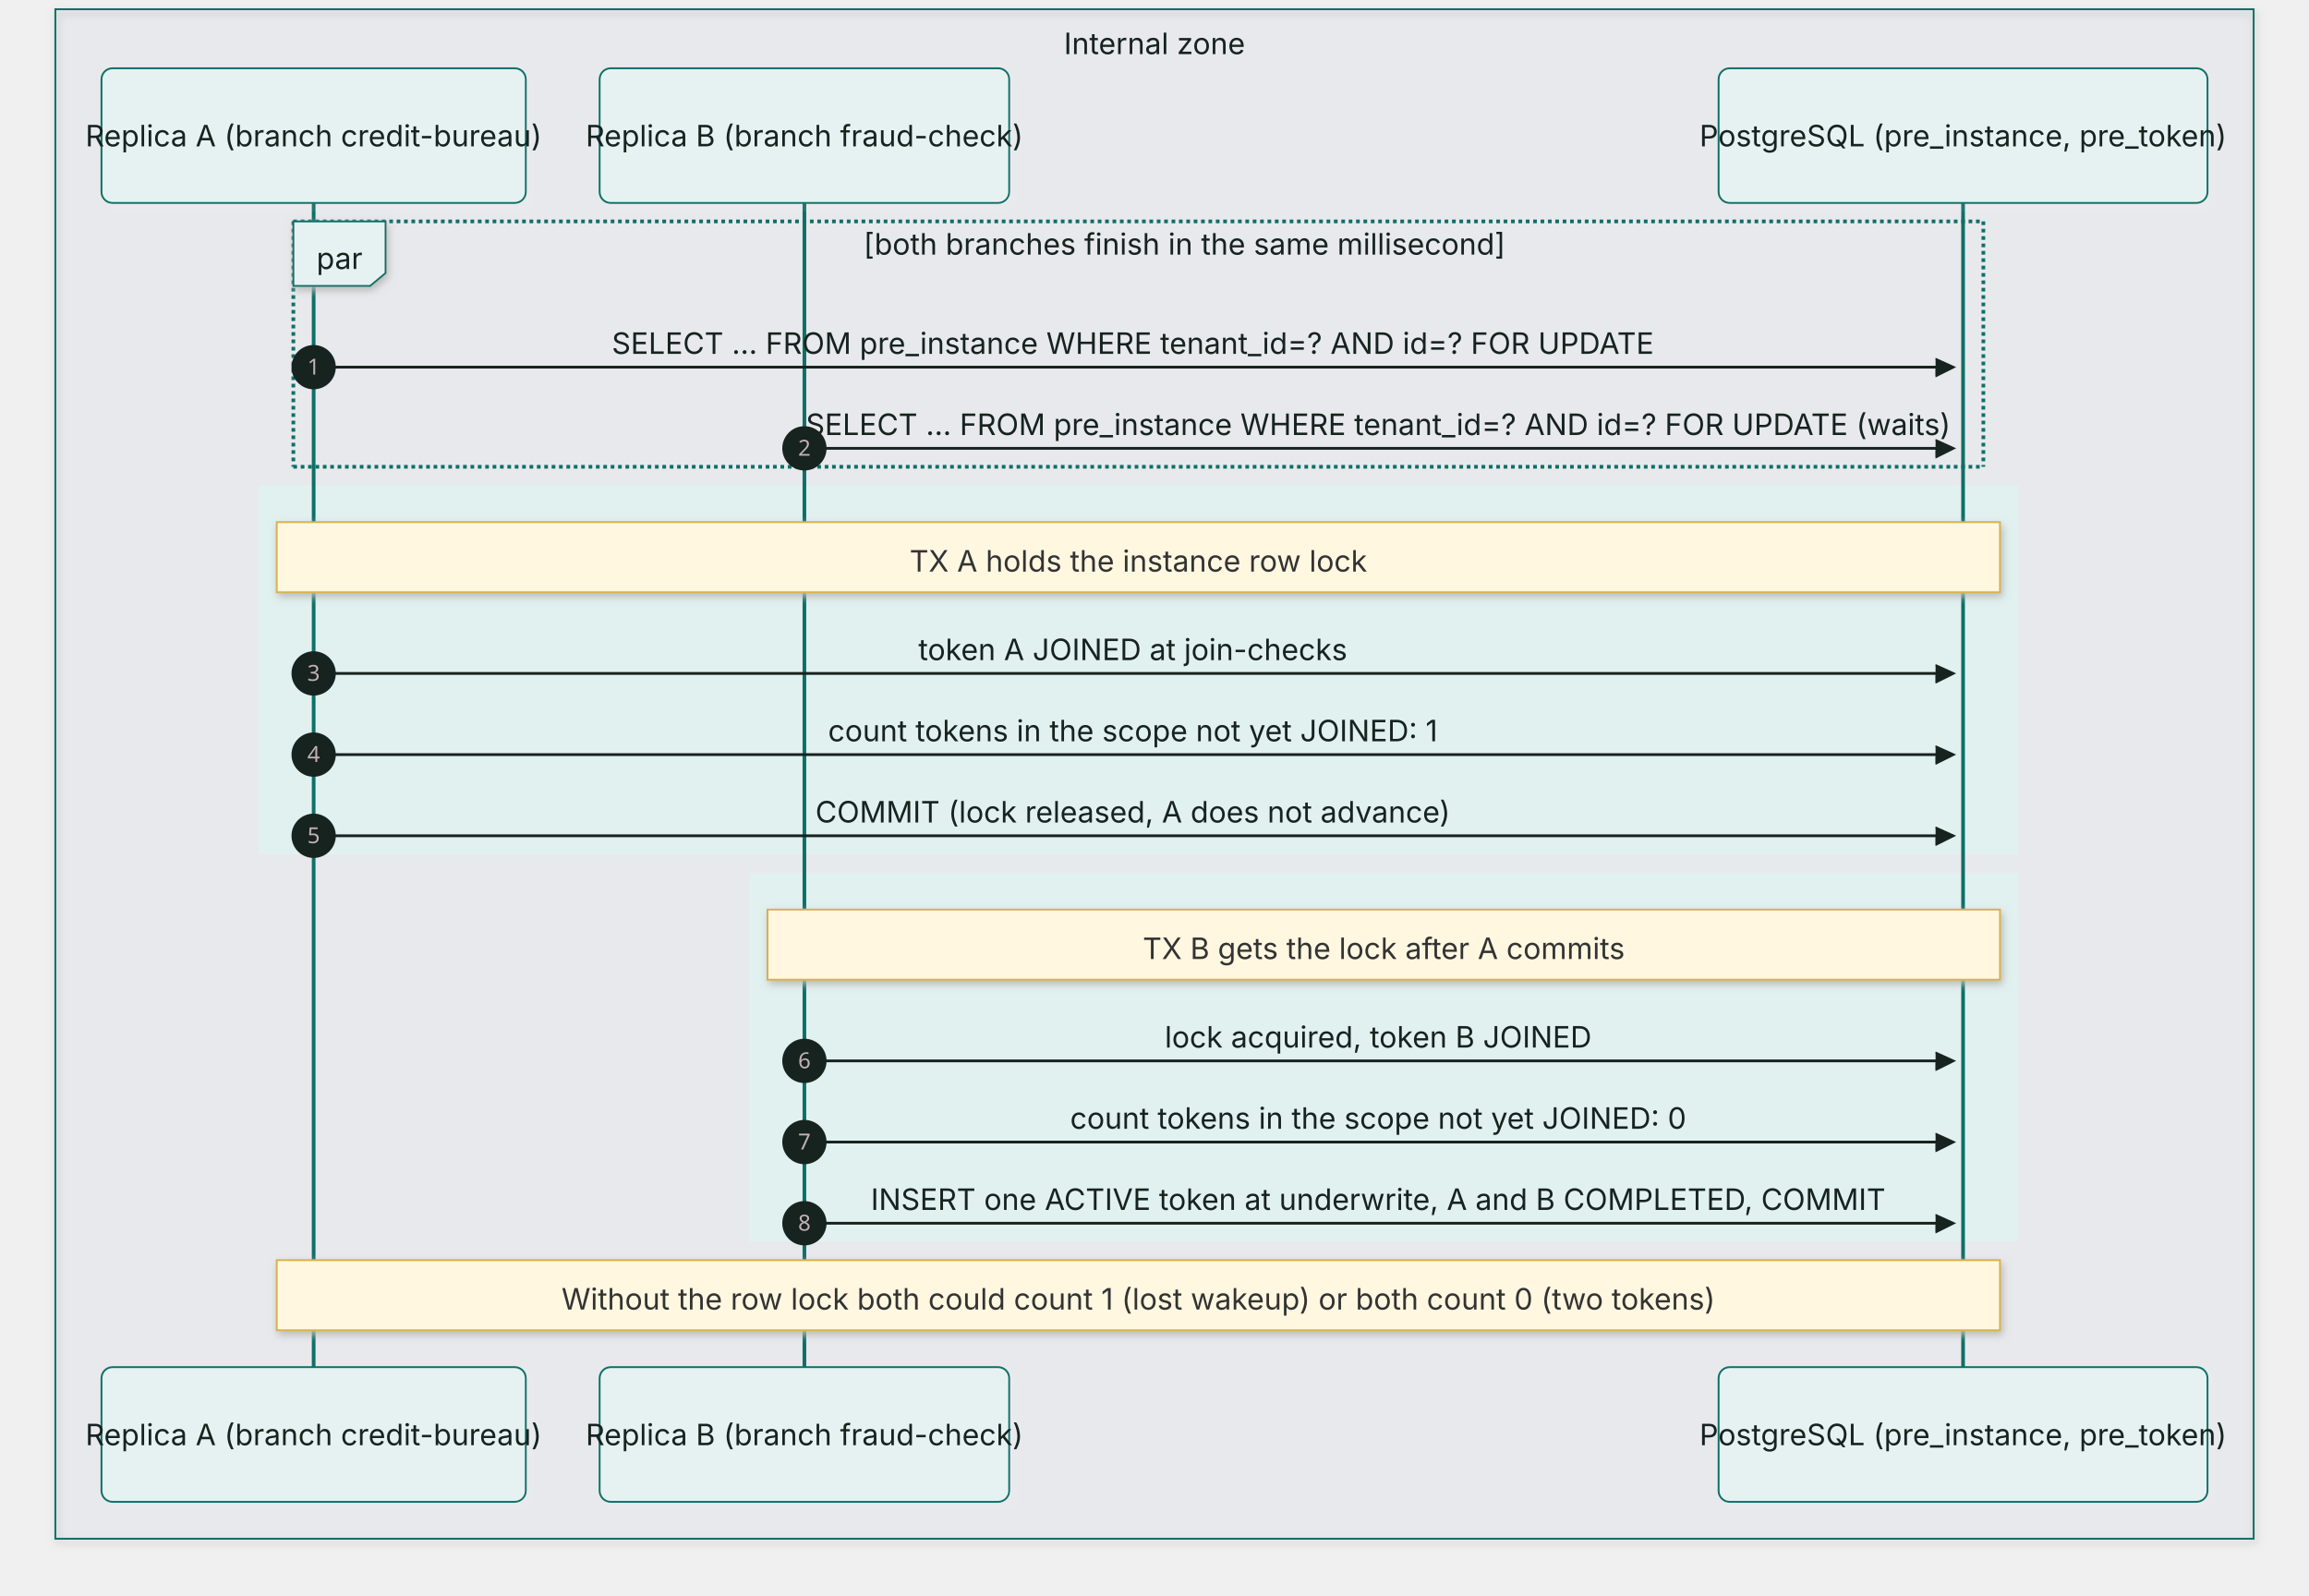
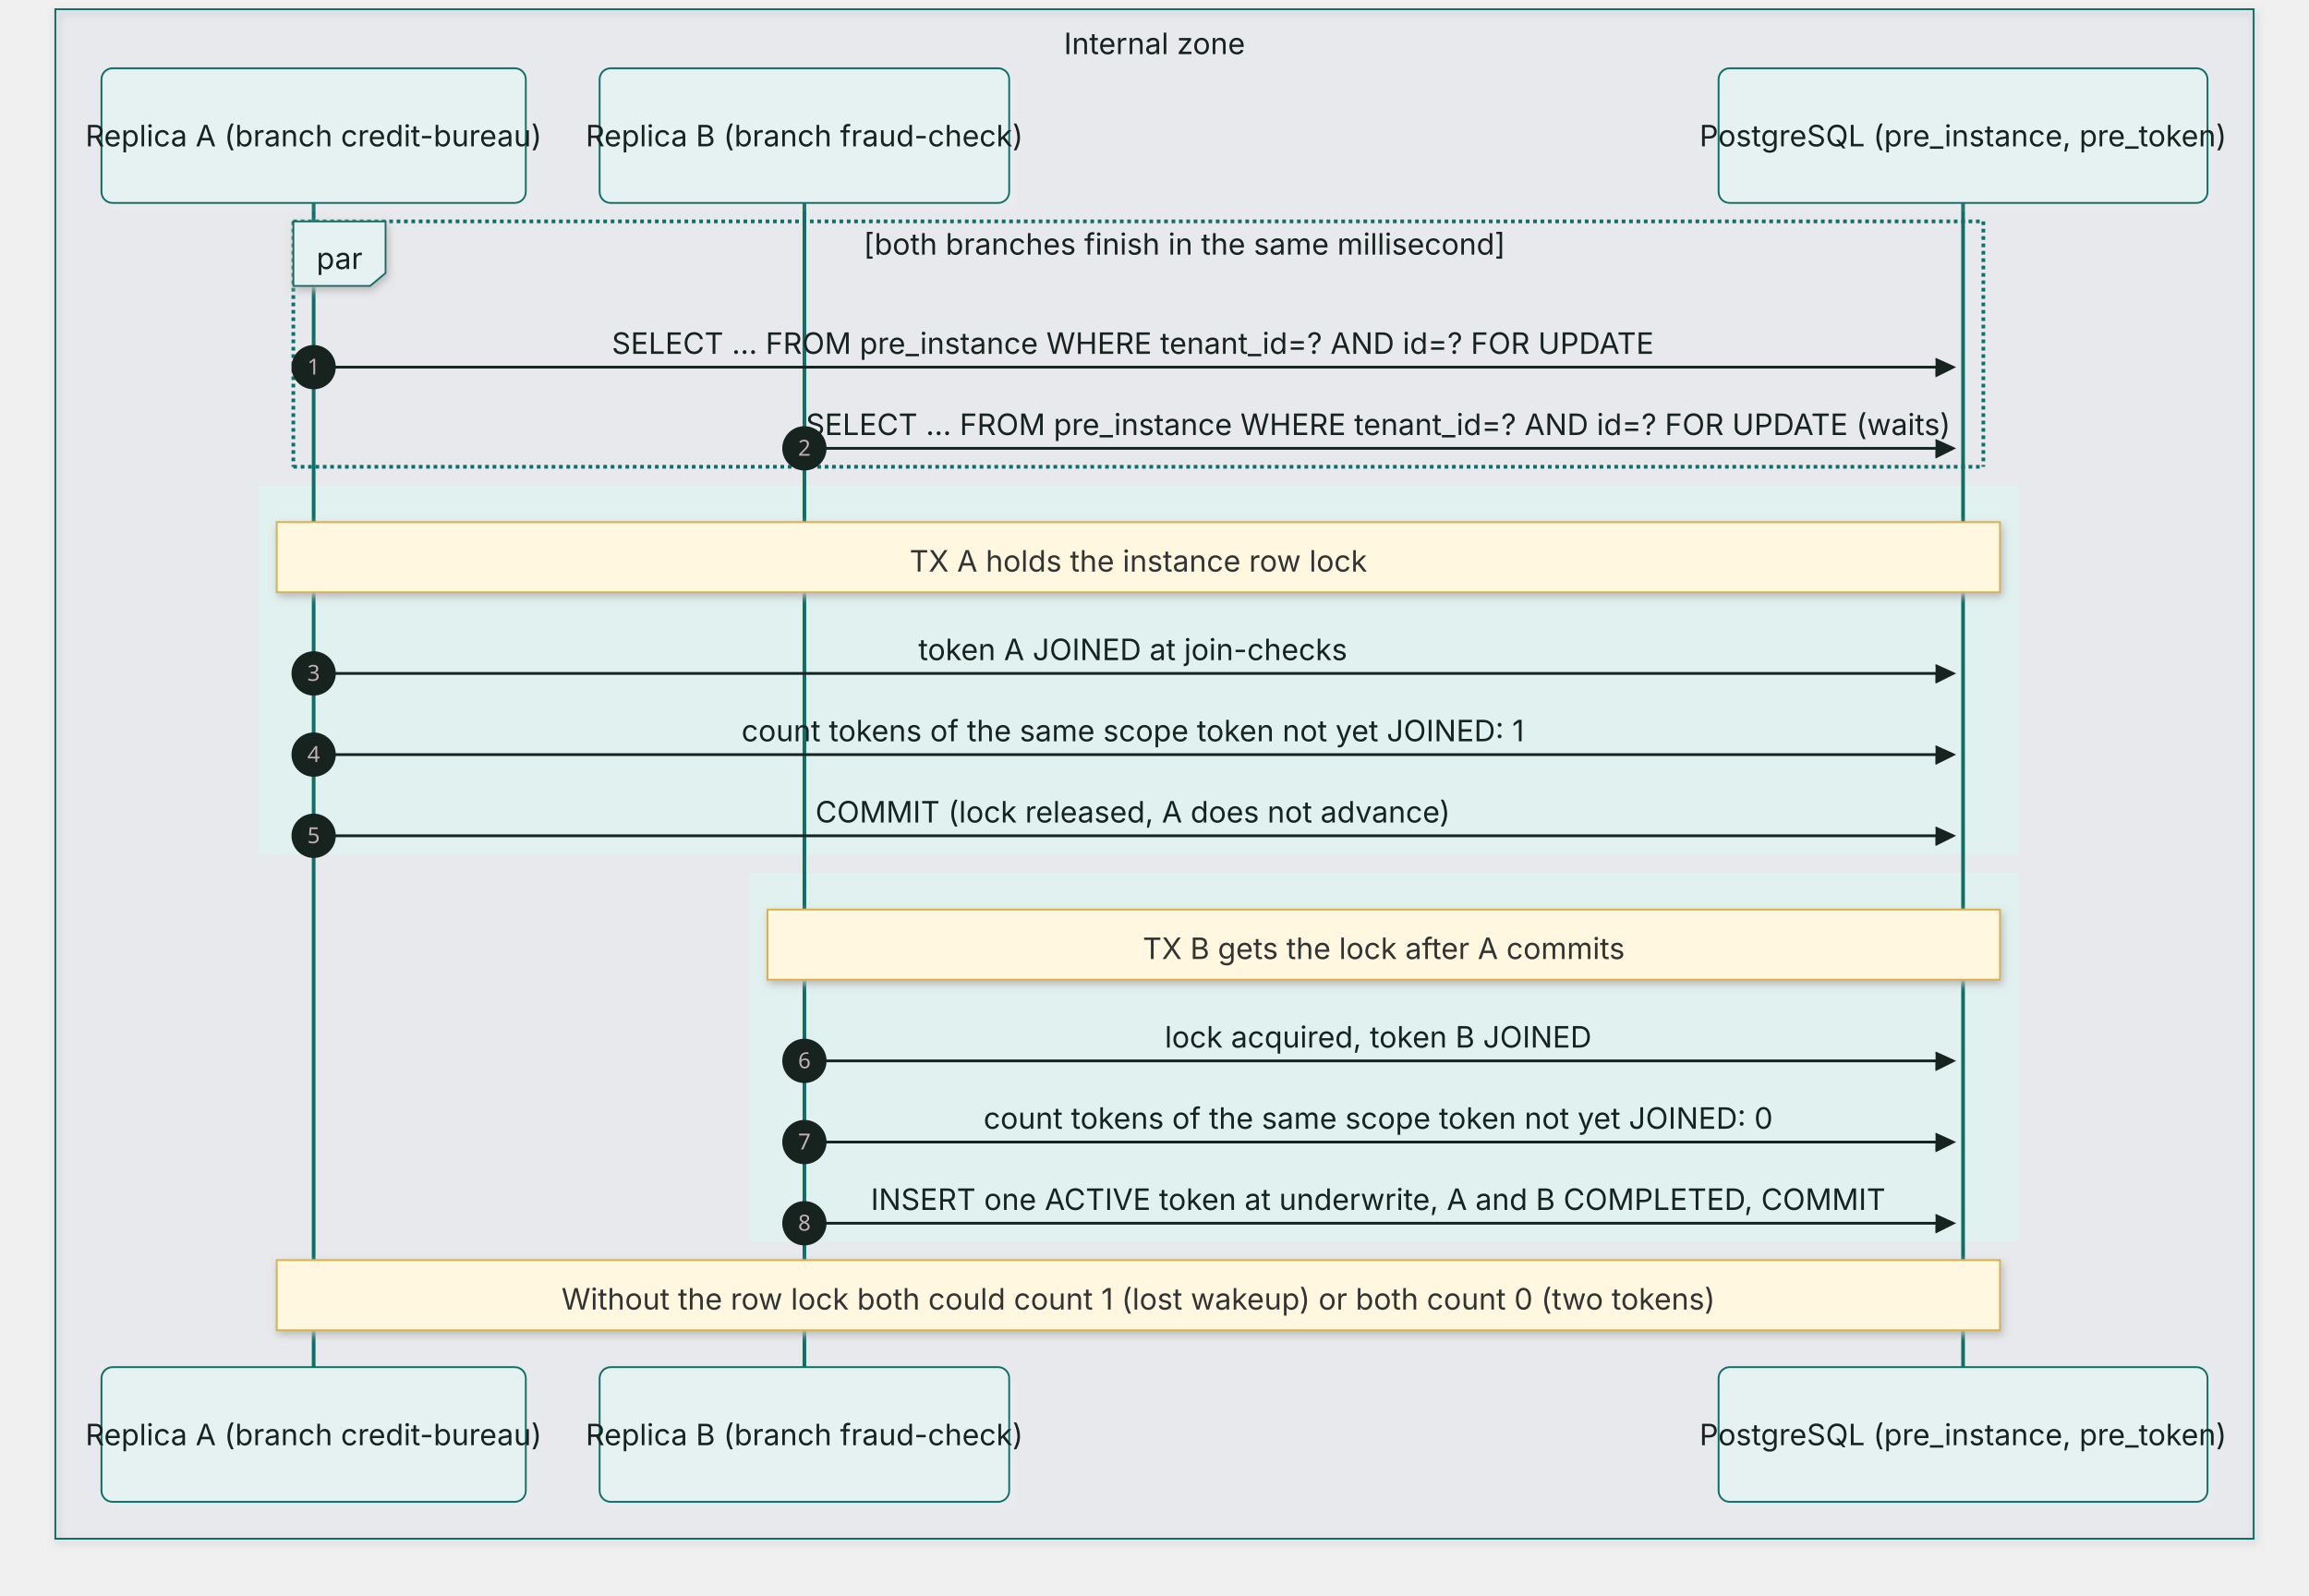
<svg xmlns="http://www.w3.org/2000/svg" id="my-svg" width="100%" style="max-width: 1251.5px; background-color: transparent;" viewBox="-50 -10 1251.5 865" role="graphics-document document" aria-roledescription="sequence">
  <g>
    <rect x="-20" y="-5" fill="rgba(21,101,192,0.04)" stroke="rgb(0,0,0, 0.5)" width="1191.5" height="829" class="rect" />
    <text x="575.75" y="13.5" dominant-baseline="central" alignment-baseline="central" class="text" style="text-anchor: middle; font-size: 16px; font-weight: 400;">
      <tspan x="575.75" dy="0">Internal zone</tspan>
    </text>
  </g>
  <rect x="356" y="463" fill="rgba(224,242,241,0.8)" width="688" height="200" class="rect" />
  <rect x="90" y="253" fill="rgba(224,242,241,0.8)" width="954" height="200" class="rect" />
  <g>
    <rect x="881.5" y="731" fill="#eaeaea" stroke="#666" width="265" height="73" name="DB" rx="6" ry="6" class="actor actor-bottom" data-look="neo" filter="url(#my-svg-drop-shadow)" />
    <text x="1014" y="767.5" dominant-baseline="central" alignment-baseline="central" class="actor actor-box" style="text-anchor: middle; font-size: 16px; font-weight: 400;">
      <tspan x="1014" dy="0">PostgreSQL (pre_instance, pre_token)</tspan>
    </text>
  </g>
  <g>
    <rect x="275" y="731" fill="#eaeaea" stroke="#666" width="222" height="73" name="B" rx="6" ry="6" class="actor actor-bottom" data-look="neo" filter="url(#my-svg-drop-shadow)" />
    <text x="386" y="767.5" dominant-baseline="central" alignment-baseline="central" class="actor actor-box" style="text-anchor: middle; font-size: 16px; font-weight: 400;">
      <tspan x="386" dy="0">Replica B (branch fraud-check)</tspan>
    </text>
  </g>
  <g>
    <rect x="5" y="731" fill="#eaeaea" stroke="#666" width="230" height="73" name="A" rx="6" ry="6" class="actor actor-bottom" data-look="neo" filter="url(#my-svg-drop-shadow)" />
    <text x="120" y="767.5" dominant-baseline="central" alignment-baseline="central" class="actor actor-box" style="text-anchor: middle; font-size: 16px; font-weight: 400;">
      <tspan x="120" dy="0">Replica A (branch credit-bureau)</tspan>
    </text>
  </g>
  <g>
    <line id="actor2" x1="1014" y1="100" x2="1014" y2="731" class="actor-line 200" stroke-width="0.5px" stroke="#999" name="DB" data-et="life-line" data-id="DB" />
    <g id="root-2" data-look="neo" data-et="participant" data-type="participant" data-id="DB">
      <rect x="881.5" y="27" fill="#eaeaea" stroke="#666" width="265" height="73" name="DB" rx="6" ry="6" class="actor actor-top" data-look="neo" filter="url(#my-svg-drop-shadow)" />
      <text x="1014" y="63.5" dominant-baseline="central" alignment-baseline="central" class="actor actor-box" style="text-anchor: middle; font-size: 16px; font-weight: 400;">
        <tspan x="1014" dy="0">PostgreSQL (pre_instance, pre_token)</tspan>
      </text>
    </g>
  </g>
  <g>
    <line id="actor1" x1="386" y1="100" x2="386" y2="731" class="actor-line 200" stroke-width="0.5px" stroke="#999" name="B" data-et="life-line" data-id="B" />
    <g id="root-1" data-look="neo" data-et="participant" data-type="participant" data-id="B">
      <rect x="275" y="27" fill="#eaeaea" stroke="#666" width="222" height="73" name="B" rx="6" ry="6" class="actor actor-top" data-look="neo" filter="url(#my-svg-drop-shadow)" />
      <text x="386" y="63.5" dominant-baseline="central" alignment-baseline="central" class="actor actor-box" style="text-anchor: middle; font-size: 16px; font-weight: 400;">
        <tspan x="386" dy="0">Replica B (branch fraud-check)</tspan>
      </text>
    </g>
  </g>
  <g>
    <line id="actor0" x1="120" y1="100" x2="120" y2="731" class="actor-line 200" stroke-width="0.5px" stroke="#999" name="A" data-et="life-line" data-id="A" />
    <g id="root-0" data-look="neo" data-et="participant" data-type="participant" data-id="A">
      <rect x="5" y="27" fill="#eaeaea" stroke="#666" width="230" height="73" name="A" rx="6" ry="6" class="actor actor-top" data-look="neo" filter="url(#my-svg-drop-shadow)" />
      <text x="120" y="63.5" dominant-baseline="central" alignment-baseline="central" class="actor actor-box" style="text-anchor: middle; font-size: 16px; font-weight: 400;">
        <tspan x="120" dy="0">Replica A (branch credit-bureau)</tspan>
      </text>
    </g>
  </g>
  <style>#my-svg{font-family:Inter,Segoe UI,Helvetica,Arial,sans-serif;font-size:14px;fill:#16231f;}@keyframes edge-animation-frame{from{stroke-dashoffset:0;}}@keyframes dash{to{stroke-dashoffset:0;}}#my-svg .edge-animation-slow{stroke-dasharray:9,5!important;stroke-dashoffset:900;animation:dash 50s linear infinite;stroke-linecap:round;}#my-svg .edge-animation-fast{stroke-dasharray:9,5!important;stroke-dashoffset:900;animation:dash 20s linear infinite;stroke-linecap:round;}#my-svg .error-icon{fill:#ffffff;}#my-svg .error-text{fill:#000000;stroke:#000000;}#my-svg .edge-thickness-normal{stroke-width:1px;}#my-svg .edge-thickness-thick{stroke-width:3.5px;}#my-svg .edge-pattern-solid{stroke-dasharray:0;}#my-svg .edge-thickness-invisible{stroke-width:0;fill:none;}#my-svg .edge-pattern-dashed{stroke-dasharray:3;}#my-svg .edge-pattern-dotted{stroke-dasharray:2;}#my-svg .marker{fill:#3d4f4a;stroke:#3d4f4a;}#my-svg .marker.cross{stroke:#3d4f4a;}#my-svg svg{font-family:Inter,Segoe UI,Helvetica,Arial,sans-serif;font-size:14px;}#my-svg p{margin:0;}#my-svg .actor{stroke:#0e6f68;fill:#e6f2f1;stroke-width:1;}#my-svg rect.actor.outer-path[data-look="neo"]{filter:drop-shadow( 1px 2px 2px rgba(185,185,185,1));}#my-svg rect.note[data-look="neo"]{stroke:#d9b24c;fill:#fff7e0;filter:drop-shadow( 1px 2px 2px rgba(185,185,185,1));}#my-svg text.actor&gt;tspan{fill:#16231f;stroke:none;}#my-svg .actor-line{stroke:#0e6f68;}#my-svg .innerArc{stroke-width:1.5;stroke-dasharray:none;}#my-svg .messageLine0{stroke-width:1.5;stroke-dasharray:none;stroke:#16231f;}#my-svg .messageLine1{stroke-width:1.5;stroke-dasharray:2,2;stroke:#16231f;}#my-svg [id$="-arrowhead"] path{fill:#16231f;stroke:#16231f;}#my-svg .sequenceNumber{fill:#c2b0b5;}#my-svg [id$="-sequencenumber"]{fill:#16231f;}#my-svg [id$="-crosshead"] path{fill:#16231f;stroke:#16231f;}#my-svg .messageText{fill:#16231f;stroke:none;}#my-svg .labelBox{stroke:#0e6f68;fill:#e6f2f1;filter:drop-shadow( 1px 2px 2px rgba(185,185,185,1));}#my-svg .labelText,#my-svg .labelText&gt;tspan{fill:#16231f;stroke:none;}#my-svg .loopText,#my-svg .loopText&gt;tspan{fill:#16231f;stroke:none;}#my-svg .sectionTitle,#my-svg .sectionTitle&gt;tspan{fill:#16231f;stroke:none;}#my-svg .loopLine{stroke-width:2px;stroke-dasharray:2,2;stroke:#0e6f68;fill:#0e6f68;}#my-svg .note{stroke:#d9b24c;fill:#fff7e0;}#my-svg .noteText,#my-svg .noteText&gt;tspan{fill:#333;stroke:none;}#my-svg .activation0{fill:#f3f4f6;stroke:hsl(220, 14.286%, 85.882%);}#my-svg .activation1{fill:#f3f4f6;stroke:hsl(220, 14.286%, 85.882%);}#my-svg .activation2{fill:#f3f4f6;stroke:hsl(220, 14.286%, 85.882%);}#my-svg .actorPopupMenu{position:absolute;}#my-svg .actorPopupMenuPanel{position:absolute;fill:#e6f2f1;box-shadow:0px 8px 16px 0px rgba(0,0,0,0.2);filter:drop-shadow(3px 5px 2px rgb(0 0 0 / 0.4));}#my-svg .actor-man circle,#my-svg line{fill:#e6f2f1;stroke-width:2px;}#my-svg g rect.rect{filter:drop-shadow( 1px 2px 2px rgba(185,185,185,1));stroke:#0e6f68;}#my-svg .node .neo-node{stroke:#0e6f68;}#my-svg [data-look="neo"].node rect,#my-svg [data-look="neo"].cluster rect,#my-svg [data-look="neo"].node polygon{stroke:url(#my-svg-gradient);filter:drop-shadow( 1px 2px 2px rgba(185,185,185,1));}#my-svg [data-look="neo"].swimlane.cluster rect{filter:none;}#my-svg [data-look="neo"].node path{stroke:url(#my-svg-gradient);stroke-width:1px;}#my-svg [data-look="neo"].node .outer-path{filter:drop-shadow( 1px 2px 2px rgba(185,185,185,1));}#my-svg [data-look="neo"].node .neo-line path{stroke:#0e6f68;filter:none;}#my-svg [data-look="neo"].node circle{stroke:url(#my-svg-gradient);filter:drop-shadow( 1px 2px 2px rgba(185,185,185,1));}#my-svg [data-look="neo"].node circle .state-start{fill:#000000;}#my-svg [data-look="neo"].icon-shape .icon{fill:url(#my-svg-gradient);filter:drop-shadow( 1px 2px 2px rgba(185,185,185,1));}#my-svg [data-look="neo"].icon-shape .icon-neo path{stroke:url(#my-svg-gradient);filter:drop-shadow( 1px 2px 2px rgba(185,185,185,1));}#my-svg :root{--mermaid-font-family:"trebuchet ms",verdana,arial,sans-serif;}</style>
  <g />
  <defs>
    <symbol id="my-svg-computer" width="24" height="24">
      <path transform="scale(.5)" d="M2 2v13h20v-13h-20zm18 11h-16v-9h16v9zm-10.228 6l.466-1h3.524l.467 1h-4.457zm14.228 3h-24l2-6h2.104l-1.33 4h18.45l-1.297-4h2.073l2 6zm-5-10h-14v-7h14v7z" />
    </symbol>
  </defs>
  <defs>
    <symbol id="my-svg-database" fill-rule="evenodd" clip-rule="evenodd">
      <path transform="scale(.5)" d="M12.258.001l.256.004.255.005.253.008.251.01.249.012.247.015.246.016.242.019.241.02.239.023.236.024.233.027.231.028.229.031.225.032.223.034.22.036.217.038.214.04.211.041.208.043.205.045.201.046.198.048.194.05.191.051.187.053.183.054.18.056.175.057.172.059.168.06.163.061.16.063.155.064.15.066.074.033.073.033.071.034.07.034.069.035.068.035.067.035.066.035.064.036.064.036.062.036.06.036.06.037.058.037.058.037.055.038.055.038.053.038.052.038.051.039.05.039.048.039.047.039.045.04.044.04.043.04.041.04.04.041.039.041.037.041.036.041.034.041.033.042.032.042.03.042.029.042.027.042.026.043.024.043.023.043.021.043.02.043.018.044.017.043.015.044.013.044.012.044.011.045.009.044.007.045.006.045.004.045.002.045.001.045v17l-.001.045-.002.045-.004.045-.006.045-.007.045-.009.044-.011.045-.012.044-.013.044-.015.044-.017.043-.018.044-.02.043-.021.043-.023.043-.024.043-.026.043-.027.042-.029.042-.03.042-.032.042-.033.042-.034.041-.036.041-.037.041-.039.041-.04.041-.041.04-.043.04-.044.04-.045.04-.047.039-.048.039-.05.039-.051.039-.052.038-.053.038-.055.038-.055.038-.058.037-.058.037-.06.037-.06.036-.062.036-.064.036-.064.036-.066.035-.067.035-.068.035-.069.035-.07.034-.071.034-.073.033-.074.033-.15.066-.155.064-.16.063-.163.061-.168.06-.172.059-.175.057-.18.056-.183.054-.187.053-.191.051-.194.05-.198.048-.201.046-.205.045-.208.043-.211.041-.214.04-.217.038-.22.036-.223.034-.225.032-.229.031-.231.028-.233.027-.236.024-.239.023-.241.02-.242.019-.246.016-.247.015-.249.012-.251.01-.253.008-.255.005-.256.004-.258.001-.258-.001-.256-.004-.255-.005-.253-.008-.251-.01-.249-.012-.247-.015-.245-.016-.243-.019-.241-.02-.238-.023-.236-.024-.234-.027-.231-.028-.228-.031-.226-.032-.223-.034-.22-.036-.217-.038-.214-.04-.211-.041-.208-.043-.204-.045-.201-.046-.198-.048-.195-.05-.19-.051-.187-.053-.184-.054-.179-.056-.176-.057-.172-.059-.167-.06-.164-.061-.159-.063-.155-.064-.151-.066-.074-.033-.072-.033-.072-.034-.07-.034-.069-.035-.068-.035-.067-.035-.066-.035-.064-.036-.063-.036-.062-.036-.061-.036-.06-.037-.058-.037-.057-.037-.056-.038-.055-.038-.053-.038-.052-.038-.051-.039-.049-.039-.049-.039-.046-.039-.046-.04-.044-.04-.043-.04-.041-.04-.04-.041-.039-.041-.037-.041-.036-.041-.034-.041-.033-.042-.032-.042-.03-.042-.029-.042-.027-.042-.026-.043-.024-.043-.023-.043-.021-.043-.02-.043-.018-.044-.017-.043-.015-.044-.013-.044-.012-.044-.011-.045-.009-.044-.007-.045-.006-.045-.004-.045-.002-.045-.001-.045v-17l.001-.045.002-.045.004-.045.006-.045.007-.045.009-.044.011-.045.012-.044.013-.044.015-.044.017-.043.018-.044.02-.043.021-.043.023-.043.024-.043.026-.043.027-.042.029-.042.03-.042.032-.042.033-.042.034-.041.036-.041.037-.041.039-.041.04-.041.041-.04.043-.04.044-.04.046-.04.046-.039.049-.039.049-.039.051-.039.052-.038.053-.038.055-.038.056-.038.057-.037.058-.037.06-.037.061-.036.062-.036.063-.036.064-.036.066-.035.067-.035.068-.035.069-.035.07-.034.072-.034.072-.033.074-.033.151-.066.155-.064.159-.063.164-.061.167-.06.172-.059.176-.057.179-.056.184-.054.187-.053.19-.051.195-.05.198-.048.201-.046.204-.045.208-.043.211-.041.214-.04.217-.038.22-.036.223-.034.226-.032.228-.031.231-.028.234-.027.236-.024.238-.023.241-.02.243-.019.245-.016.247-.015.249-.012.251-.01.253-.008.255-.005.256-.004.258-.001.258.001zm-9.258 20.499v.01l.001.021.003.021.004.022.005.021.006.022.007.022.009.023.01.022.011.023.012.023.013.023.015.023.016.024.017.023.018.024.019.024.021.024.022.025.023.024.024.025.052.049.056.05.061.051.066.051.07.051.075.051.079.052.084.052.088.052.092.052.097.052.102.051.105.052.11.052.114.051.119.051.123.051.127.05.131.05.135.05.139.048.144.049.147.047.152.047.155.047.16.045.163.045.167.043.171.043.176.041.178.041.183.039.187.039.19.037.194.035.197.035.202.033.204.031.209.03.212.029.216.027.219.025.222.024.226.021.23.02.233.018.236.016.24.015.243.012.246.01.249.008.253.005.256.004.259.001.26-.001.257-.004.254-.005.25-.008.247-.011.244-.012.241-.014.237-.016.233-.018.231-.021.226-.021.224-.024.22-.026.216-.027.212-.028.21-.031.205-.031.202-.034.198-.034.194-.036.191-.037.187-.039.183-.04.179-.04.175-.042.172-.043.168-.044.163-.045.16-.046.155-.046.152-.047.148-.048.143-.049.139-.049.136-.05.131-.05.126-.05.123-.051.118-.052.114-.051.11-.052.106-.052.101-.052.096-.052.092-.052.088-.053.083-.051.079-.052.074-.052.07-.051.065-.051.06-.051.056-.05.051-.05.023-.024.023-.025.021-.024.02-.024.019-.024.018-.024.017-.024.015-.023.014-.024.013-.023.012-.023.01-.023.01-.022.008-.022.006-.022.006-.022.004-.022.004-.021.001-.021.001-.021v-4.127l-.077.055-.08.053-.083.054-.085.053-.087.052-.09.052-.093.051-.095.05-.097.05-.1.049-.102.049-.105.048-.106.047-.109.047-.111.046-.114.045-.115.045-.118.044-.12.043-.122.042-.124.042-.126.041-.128.04-.13.04-.132.038-.134.038-.135.037-.138.037-.139.035-.142.035-.143.034-.144.033-.147.032-.148.031-.15.03-.151.03-.153.029-.154.027-.156.027-.158.026-.159.025-.161.024-.162.023-.163.022-.165.021-.166.02-.167.019-.169.018-.169.017-.171.016-.173.015-.173.014-.175.013-.175.012-.177.011-.178.01-.179.008-.179.008-.181.006-.182.005-.182.004-.184.003-.184.002h-.37l-.184-.002-.184-.003-.182-.004-.182-.005-.181-.006-.179-.008-.179-.008-.178-.01-.176-.011-.176-.012-.175-.013-.173-.014-.172-.015-.171-.016-.17-.017-.169-.018-.167-.019-.166-.02-.165-.021-.163-.022-.162-.023-.161-.024-.159-.025-.157-.026-.156-.027-.155-.027-.153-.029-.151-.03-.15-.03-.148-.031-.146-.032-.145-.033-.143-.034-.141-.035-.14-.035-.137-.037-.136-.037-.134-.038-.132-.038-.13-.04-.128-.04-.126-.041-.124-.042-.122-.042-.12-.044-.117-.043-.116-.045-.113-.045-.112-.046-.109-.047-.106-.047-.105-.048-.102-.049-.1-.049-.097-.05-.095-.05-.093-.052-.09-.051-.087-.052-.085-.053-.083-.054-.08-.054-.077-.054v4.127zm0-5.654v.011l.001.021.003.021.004.021.005.022.006.022.007.022.009.022.01.022.011.023.012.023.013.023.015.024.016.023.017.024.018.024.019.024.021.024.022.024.023.025.024.024.052.05.056.05.061.05.066.051.07.051.075.052.079.051.084.052.088.052.092.052.097.052.102.052.105.052.11.051.114.051.119.052.123.05.127.051.131.05.135.049.139.049.144.048.147.048.152.047.155.046.16.045.163.045.167.044.171.042.176.042.178.04.183.04.187.038.19.037.194.036.197.034.202.033.204.032.209.03.212.028.216.027.219.025.222.024.226.022.23.02.233.018.236.016.24.014.243.012.246.01.249.008.253.006.256.003.259.001.26-.001.257-.003.254-.006.25-.008.247-.01.244-.012.241-.015.237-.016.233-.018.231-.02.226-.022.224-.024.22-.025.216-.027.212-.029.21-.03.205-.032.202-.033.198-.035.194-.036.191-.037.187-.039.183-.039.179-.041.175-.042.172-.043.168-.044.163-.045.16-.045.155-.047.152-.047.148-.048.143-.048.139-.05.136-.049.131-.05.126-.051.123-.051.118-.051.114-.052.11-.052.106-.052.101-.052.096-.052.092-.052.088-.052.083-.052.079-.052.074-.051.07-.052.065-.051.06-.05.056-.051.051-.049.023-.025.023-.024.021-.025.02-.024.019-.024.018-.024.017-.024.015-.023.014-.023.013-.024.012-.022.01-.023.01-.023.008-.022.006-.022.006-.022.004-.021.004-.022.001-.021.001-.021v-4.139l-.077.054-.08.054-.083.054-.085.052-.087.053-.09.051-.093.051-.095.051-.097.05-.1.049-.102.049-.105.048-.106.047-.109.047-.111.046-.114.045-.115.044-.118.044-.12.044-.122.042-.124.042-.126.041-.128.04-.13.039-.132.039-.134.038-.135.037-.138.036-.139.036-.142.035-.143.033-.144.033-.147.033-.148.031-.15.03-.151.03-.153.028-.154.028-.156.027-.158.026-.159.025-.161.024-.162.023-.163.022-.165.021-.166.02-.167.019-.169.018-.169.017-.171.016-.173.015-.173.014-.175.013-.175.012-.177.011-.178.009-.179.009-.179.007-.181.007-.182.005-.182.004-.184.003-.184.002h-.37l-.184-.002-.184-.003-.182-.004-.182-.005-.181-.007-.179-.007-.179-.009-.178-.009-.176-.011-.176-.012-.175-.013-.173-.014-.172-.015-.171-.016-.17-.017-.169-.018-.167-.019-.166-.02-.165-.021-.163-.022-.162-.023-.161-.024-.159-.025-.157-.026-.156-.027-.155-.028-.153-.028-.151-.03-.15-.03-.148-.031-.146-.033-.145-.033-.143-.033-.141-.035-.14-.036-.137-.036-.136-.037-.134-.038-.132-.039-.13-.039-.128-.04-.126-.041-.124-.042-.122-.043-.12-.043-.117-.044-.116-.044-.113-.046-.112-.046-.109-.046-.106-.047-.105-.048-.102-.049-.1-.049-.097-.05-.095-.051-.093-.051-.09-.051-.087-.053-.085-.052-.083-.054-.08-.054-.077-.054v4.139zm0-5.666v.011l.001.02.003.022.004.021.005.022.006.021.007.022.009.023.01.022.011.023.012.023.013.023.015.023.016.024.017.024.018.023.019.024.021.025.022.024.023.024.024.025.052.05.056.05.061.05.066.051.07.051.075.052.079.051.084.052.088.052.092.052.097.052.102.052.105.051.11.052.114.051.119.051.123.051.127.05.131.05.135.05.139.049.144.048.147.048.152.047.155.046.16.045.163.045.167.043.171.043.176.042.178.04.183.04.187.038.19.037.194.036.197.034.202.033.204.032.209.03.212.028.216.027.219.025.222.024.226.021.23.02.233.018.236.017.24.014.243.012.246.01.249.008.253.006.256.003.259.001.26-.001.257-.003.254-.006.25-.008.247-.01.244-.013.241-.014.237-.016.233-.018.231-.02.226-.022.224-.024.22-.025.216-.027.212-.029.21-.03.205-.032.202-.033.198-.035.194-.036.191-.037.187-.039.183-.039.179-.041.175-.042.172-.043.168-.044.163-.045.16-.045.155-.047.152-.047.148-.048.143-.049.139-.049.136-.049.131-.051.126-.05.123-.051.118-.052.114-.051.11-.052.106-.052.101-.052.096-.052.092-.052.088-.052.083-.052.079-.052.074-.052.07-.051.065-.051.06-.051.056-.05.051-.049.023-.025.023-.025.021-.024.02-.024.019-.024.018-.024.017-.024.015-.023.014-.024.013-.023.012-.023.01-.022.01-.023.008-.022.006-.022.006-.022.004-.022.004-.021.001-.021.001-.021v-4.153l-.077.054-.08.054-.083.053-.085.053-.087.053-.09.051-.093.051-.095.051-.097.05-.1.049-.102.048-.105.048-.106.048-.109.046-.111.046-.114.046-.115.044-.118.044-.12.043-.122.043-.124.042-.126.041-.128.04-.13.039-.132.039-.134.038-.135.037-.138.036-.139.036-.142.034-.143.034-.144.033-.147.032-.148.032-.15.03-.151.03-.153.028-.154.028-.156.027-.158.026-.159.024-.161.024-.162.023-.163.023-.165.021-.166.02-.167.019-.169.018-.169.017-.171.016-.173.015-.173.014-.175.013-.175.012-.177.01-.178.01-.179.009-.179.007-.181.006-.182.006-.182.004-.184.003-.184.001-.185.001-.185-.001-.184-.001-.184-.003-.182-.004-.182-.006-.181-.006-.179-.007-.179-.009-.178-.01-.176-.01-.176-.012-.175-.013-.173-.014-.172-.015-.171-.016-.17-.017-.169-.018-.167-.019-.166-.02-.165-.021-.163-.023-.162-.023-.161-.024-.159-.024-.157-.026-.156-.027-.155-.028-.153-.028-.151-.03-.15-.03-.148-.032-.146-.032-.145-.033-.143-.034-.141-.034-.14-.036-.137-.036-.136-.037-.134-.038-.132-.039-.13-.039-.128-.041-.126-.041-.124-.041-.122-.043-.12-.043-.117-.044-.116-.044-.113-.046-.112-.046-.109-.046-.106-.048-.105-.048-.102-.048-.1-.05-.097-.049-.095-.051-.093-.051-.09-.052-.087-.052-.085-.053-.083-.053-.08-.054-.077-.054v4.153zm8.74-8.179l-.257.004-.254.005-.25.008-.247.011-.244.012-.241.014-.237.016-.233.018-.231.021-.226.022-.224.023-.22.026-.216.027-.212.028-.21.031-.205.032-.202.033-.198.034-.194.036-.191.038-.187.038-.183.04-.179.041-.175.042-.172.043-.168.043-.163.045-.16.046-.155.046-.152.048-.148.048-.143.048-.139.049-.136.05-.131.05-.126.051-.123.051-.118.051-.114.052-.11.052-.106.052-.101.052-.096.052-.092.052-.088.052-.083.052-.079.052-.074.051-.07.052-.065.051-.06.05-.056.05-.051.05-.023.025-.023.024-.021.024-.02.025-.019.024-.018.024-.017.023-.015.024-.014.023-.013.023-.012.023-.01.023-.01.022-.008.022-.006.023-.006.021-.004.022-.004.021-.001.021-.001.021.001.021.001.021.004.021.004.022.006.021.006.023.008.022.01.022.01.023.012.023.013.023.014.023.015.024.017.023.018.024.019.024.02.025.021.024.023.024.023.025.051.05.056.05.06.05.065.051.07.052.074.051.079.052.083.052.088.052.092.052.096.052.101.052.106.052.11.052.114.052.118.051.123.051.126.051.131.05.136.05.139.049.143.048.148.048.152.048.155.046.16.046.163.045.168.043.172.043.175.042.179.041.183.04.187.038.191.038.194.036.198.034.202.033.205.032.21.031.212.028.216.027.22.026.224.023.226.022.231.021.233.018.237.016.241.014.244.012.247.011.25.008.254.005.257.004.26.001.26-.001.257-.004.254-.005.25-.008.247-.011.244-.012.241-.014.237-.016.233-.018.231-.021.226-.022.224-.023.22-.026.216-.027.212-.028.21-.031.205-.032.202-.033.198-.034.194-.036.191-.038.187-.038.183-.04.179-.041.175-.042.172-.043.168-.043.163-.045.16-.046.155-.046.152-.048.148-.048.143-.048.139-.049.136-.05.131-.05.126-.051.123-.051.118-.051.114-.052.11-.052.106-.052.101-.052.096-.052.092-.052.088-.052.083-.052.079-.052.074-.051.07-.052.065-.051.06-.05.056-.05.051-.05.023-.025.023-.024.021-.024.02-.025.019-.024.018-.024.017-.023.015-.024.014-.023.013-.023.012-.023.01-.023.01-.022.008-.022.006-.023.006-.021.004-.022.004-.021.001-.021.001-.021-.001-.021-.001-.021-.004-.021-.004-.022-.006-.021-.006-.023-.008-.022-.01-.022-.01-.023-.012-.023-.013-.023-.014-.023-.015-.024-.017-.023-.018-.024-.019-.024-.02-.025-.021-.024-.023-.024-.023-.025-.051-.05-.056-.05-.06-.05-.065-.051-.07-.052-.074-.051-.079-.052-.083-.052-.088-.052-.092-.052-.096-.052-.101-.052-.106-.052-.11-.052-.114-.052-.118-.051-.123-.051-.126-.051-.131-.05-.136-.05-.139-.049-.143-.048-.148-.048-.152-.048-.155-.046-.16-.046-.163-.045-.168-.043-.172-.043-.175-.042-.179-.041-.183-.04-.187-.038-.191-.038-.194-.036-.198-.034-.202-.033-.205-.032-.21-.031-.212-.028-.216-.027-.22-.026-.224-.023-.226-.022-.231-.021-.233-.018-.237-.016-.241-.014-.244-.012-.247-.011-.25-.008-.254-.005-.257-.004-.26-.001-.26.001z" />
    </symbol>
  </defs>
  <defs>
    <symbol id="my-svg-clock" width="24" height="24">
      <path transform="scale(.5)" d="M12 2c5.514 0 10 4.486 10 10s-4.486 10-10 10-10-4.486-10-10 4.486-10 10-10zm0-2c-6.627 0-12 5.373-12 12s5.373 12 12 12 12-5.373 12-12-5.373-12-12-12zm5.848 12.459c.202.038.202.333.001.372-1.907.361-6.045 1.111-6.547 1.111-.719 0-1.301-.582-1.301-1.301 0-.512.77-5.447 1.125-7.445.034-.192.312-.181.343.014l.985 6.238 5.394 1.011z" />
    </symbol>
  </defs>
  <defs>
    <marker id="my-svg-arrowhead" refX="7.9" refY="5" markerUnits="userSpaceOnUse" markerWidth="12" markerHeight="12" orient="auto-start-reverse">
      <path d="M -1 0 L 10 5 L 0 10 z" />
    </marker>
  </defs>
  <defs>
    <marker id="my-svg-crosshead" markerWidth="15" markerHeight="8" orient="auto" refX="4" refY="4.5">
      <path fill="none" stroke="#000000" stroke-width="1pt" d="M 1,2 L 6,7 M 6,2 L 1,7" style="stroke-dasharray: 0, 0;" />
    </marker>
  </defs>
  <defs>
    <marker id="my-svg-filled-head" refX="15.5" refY="7" markerWidth="20" markerHeight="28" orient="auto">
      <path d="M 18,7 L9,13 L14,7 L9,1 Z" />
    </marker>
  </defs>
  <defs>
    <marker id="my-svg-sequencenumber" refX="15" refY="15" markerWidth="60" markerHeight="40" orient="auto">
      <circle cx="15" cy="15" r="6" />
    </marker>
  </defs>
  <defs>
    <marker id="my-svg-solidTopArrowHead" refX="7.9" refY="7.25" markerUnits="userSpaceOnUse" markerWidth="12" markerHeight="12" orient="auto-start-reverse">
      <path d="M 0 0 L 10 8 L 0 8 z" />
    </marker>
  </defs>
  <defs>
    <marker id="my-svg-solidBottomArrowHead" refX="7.9" refY="0.75" markerUnits="userSpaceOnUse" markerWidth="12" markerHeight="12" orient="auto-start-reverse">
      <path d="M 0 0 L 10 0 L 0 8 z" />
    </marker>
  </defs>
  <defs>
    <marker id="my-svg-stickTopArrowHead" refX="7.5" refY="7" markerUnits="userSpaceOnUse" markerWidth="12" markerHeight="12" orient="auto-start-reverse">
      <path d="M 0 0 L 7 7" stroke="black" stroke-width="1.5" fill="none" />
    </marker>
  </defs>
  <defs>
    <marker id="my-svg-stickBottomArrowHead" refX="7.5" refY="0" markerUnits="userSpaceOnUse" markerWidth="12" markerHeight="12" orient="auto-start-reverse">
      <path d="M 0 7 L 7 0" stroke="black" stroke-width="1.5" fill="none" />
    </marker>
  </defs>
  <defs>
    <filter id="my-svg-drop-shadow" height="130%" width="130%">
      <feDropShadow dx="4" dy="4" stdDeviation="0" flood-opacity="0.06" flood-color="#FFFFFF" />
    </filter>
  </defs>
  <g data-et="control-structure" data-id="i4">
    <line x1="109" y1="110" x2="1025" y2="110" class="loopLine" />
    <line x1="1025" y1="110" x2="1025" y2="243" class="loopLine" />
    <line x1="109" y1="243" x2="1025" y2="243" class="loopLine" />
    <line x1="109" y1="110" x2="109" y2="243" class="loopLine" />
    <polygon points="109,110 159,110 159,138 150.6,145 109,145" class="labelBox" />
    <text x="134" y="130" text-anchor="middle" dominant-baseline="middle" alignment-baseline="middle" class="labelText" style="font-size: 16px; font-weight: 400;">par</text>
    <text x="592" y="128" text-anchor="middle" class="loopText" style="font-size: 16px; font-weight: 400;">
      <tspan x="592">[both branches finish in the same millisecond]</tspan>
    </text>
  </g>
  <g data-et="note" data-id="i6">
    <rect x="100" y="273" fill="#EDF2AE" stroke="#666" width="934" height="38" class="note" data-look="neo" />
    <text x="567" y="278" text-anchor="middle" dominant-baseline="middle" alignment-baseline="middle" class="noteText" dy="1em" style="font-size: 16px; font-weight: 400;">
      <tspan x="567">TX A holds the instance row lock</tspan>
    </text>
  </g>
  <g data-et="note" data-id="i12">
    <rect x="366" y="483" fill="#EDF2AE" stroke="#666" width="668" height="38" class="note" data-look="neo" />
    <text x="700" y="488" text-anchor="middle" dominant-baseline="middle" alignment-baseline="middle" class="noteText" dy="1em" style="font-size: 16px; font-weight: 400;">
      <tspan x="700">TX B gets the lock after A commits</tspan>
    </text>
  </g>
  <g data-et="note" data-id="i17">
    <rect x="100" y="673" fill="#EDF2AE" stroke="#666" width="934" height="38" class="note" data-look="neo" />
    <text x="567" y="678" text-anchor="middle" dominant-baseline="middle" alignment-baseline="middle" class="noteText" dy="1em" style="font-size: 16px; font-weight: 400;">
      <tspan x="567">Without the row lock both could count 1 (lost wakeup) or both count 0 (two tokens)</tspan>
    </text>
  </g>
  <text x="564" y="160" text-anchor="middle" dominant-baseline="middle" alignment-baseline="middle" class="messageText" dy="1em" style="font-size: 16px; font-weight: 400;">SELECT ... FROM pre_instance WHERE tenant_id=? AND id=? FOR UPDATE</text>
  <line x1="127" y1="189" x2="1007" y2="189" class="messageLine0" data-et="message" data-id="i2" data-from="A" data-to="DB" stroke-width="2" stroke="none" marker-end="url(#my-svg-arrowhead)" style="fill: none;" />
  <line x1="120" y1="189" x2="120" y2="189" stroke-width="0" marker-start="url(#my-svg-sequencenumber)" />
  <text x="120" y="193" font-family="sans-serif" font-size="12px" text-anchor="middle" class="sequenceNumber">1</text>
  <text x="697" y="204" text-anchor="middle" dominant-baseline="middle" alignment-baseline="middle" class="messageText" dy="1em" style="font-size: 16px; font-weight: 400;">SELECT ... FROM pre_instance WHERE tenant_id=? AND id=? FOR UPDATE (waits)</text>
  <line x1="393" y1="233" x2="1007" y2="233" class="messageLine0" data-et="message" data-id="i3" data-from="B" data-to="DB" stroke-width="2" stroke="none" marker-end="url(#my-svg-arrowhead)" style="fill: none;" />
  <line x1="386" y1="233" x2="386" y2="233" stroke-width="0" marker-start="url(#my-svg-sequencenumber)" />
  <text x="386" y="237" font-family="sans-serif" font-size="12px" text-anchor="middle" class="sequenceNumber">2</text>
  <text x="564" y="326" text-anchor="middle" dominant-baseline="middle" alignment-baseline="middle" class="messageText" dy="1em" style="font-size: 16px; font-weight: 400;">token A JOINED at join-checks</text>
  <line x1="127" y1="355" x2="1007" y2="355" class="messageLine0" data-et="message" data-id="i7" data-from="A" data-to="DB" stroke-width="2" stroke="none" marker-end="url(#my-svg-arrowhead)" style="fill: none;" />
  <line x1="120" y1="355" x2="120" y2="355" stroke-width="0" marker-start="url(#my-svg-sequencenumber)" />
  <text x="120" y="359" font-family="sans-serif" font-size="12px" text-anchor="middle" class="sequenceNumber">3</text>
-   <text x="564" y="370" text-anchor="middle" dominant-baseline="middle" alignment-baseline="middle" class="messageText" dy="1em" style="font-size: 16px; font-weight: 400;">count tokens in the scope not yet JOINED: 1</text>
+   <text x="564" y="370" text-anchor="middle" dominant-baseline="middle" alignment-baseline="middle" class="messageText" dy="1em" style="font-size: 16px; font-weight: 400;">count tokens of the same scope token not yet JOINED: 1</text>
  <line x1="127" y1="399" x2="1007" y2="399" class="messageLine0" data-et="message" data-id="i8" data-from="A" data-to="DB" stroke-width="2" stroke="none" marker-end="url(#my-svg-arrowhead)" style="fill: none;" />
  <line x1="120" y1="399" x2="120" y2="399" stroke-width="0" marker-start="url(#my-svg-sequencenumber)" />
  <text x="120" y="403" font-family="sans-serif" font-size="12px" text-anchor="middle" class="sequenceNumber">4</text>
  <text x="564" y="414" text-anchor="middle" dominant-baseline="middle" alignment-baseline="middle" class="messageText" dy="1em" style="font-size: 16px; font-weight: 400;">COMMIT (lock released, A does not advance)</text>
  <line x1="127" y1="443" x2="1007" y2="443" class="messageLine0" data-et="message" data-id="i9" data-from="A" data-to="DB" stroke-width="2" stroke="none" marker-end="url(#my-svg-arrowhead)" style="fill: none;" />
  <line x1="120" y1="443" x2="120" y2="443" stroke-width="0" marker-start="url(#my-svg-sequencenumber)" />
  <text x="120" y="447" font-family="sans-serif" font-size="12px" text-anchor="middle" class="sequenceNumber">5</text>
  <text x="697" y="536" text-anchor="middle" dominant-baseline="middle" alignment-baseline="middle" class="messageText" dy="1em" style="font-size: 16px; font-weight: 400;">lock acquired, token B JOINED</text>
  <line x1="393" y1="565" x2="1007" y2="565" class="messageLine0" data-et="message" data-id="i13" data-from="B" data-to="DB" stroke-width="2" stroke="none" marker-end="url(#my-svg-arrowhead)" style="fill: none;" />
  <line x1="386" y1="565" x2="386" y2="565" stroke-width="0" marker-start="url(#my-svg-sequencenumber)" />
  <text x="386" y="569" font-family="sans-serif" font-size="12px" text-anchor="middle" class="sequenceNumber">6</text>
-   <text x="697" y="580" text-anchor="middle" dominant-baseline="middle" alignment-baseline="middle" class="messageText" dy="1em" style="font-size: 16px; font-weight: 400;">count tokens in the scope not yet JOINED: 0</text>
+   <text x="697" y="580" text-anchor="middle" dominant-baseline="middle" alignment-baseline="middle" class="messageText" dy="1em" style="font-size: 16px; font-weight: 400;">count tokens of the same scope token not yet JOINED: 0</text>
  <line x1="393" y1="609" x2="1007" y2="609" class="messageLine0" data-et="message" data-id="i14" data-from="B" data-to="DB" stroke-width="2" stroke="none" marker-end="url(#my-svg-arrowhead)" style="fill: none;" />
  <line x1="386" y1="609" x2="386" y2="609" stroke-width="0" marker-start="url(#my-svg-sequencenumber)" />
  <text x="386" y="613" font-family="sans-serif" font-size="12px" text-anchor="middle" class="sequenceNumber">7</text>
  <text x="697" y="624" text-anchor="middle" dominant-baseline="middle" alignment-baseline="middle" class="messageText" dy="1em" style="font-size: 16px; font-weight: 400;">INSERT one ACTIVE token at underwrite, A and B COMPLETED, COMMIT</text>
  <line x1="393" y1="653" x2="1007" y2="653" class="messageLine0" data-et="message" data-id="i15" data-from="B" data-to="DB" stroke-width="2" stroke="none" marker-end="url(#my-svg-arrowhead)" style="fill: none;" />
  <line x1="386" y1="653" x2="386" y2="653" stroke-width="0" marker-start="url(#my-svg-sequencenumber)" />
  <text x="386" y="657" font-family="sans-serif" font-size="12px" text-anchor="middle" class="sequenceNumber">8</text>
</svg>
